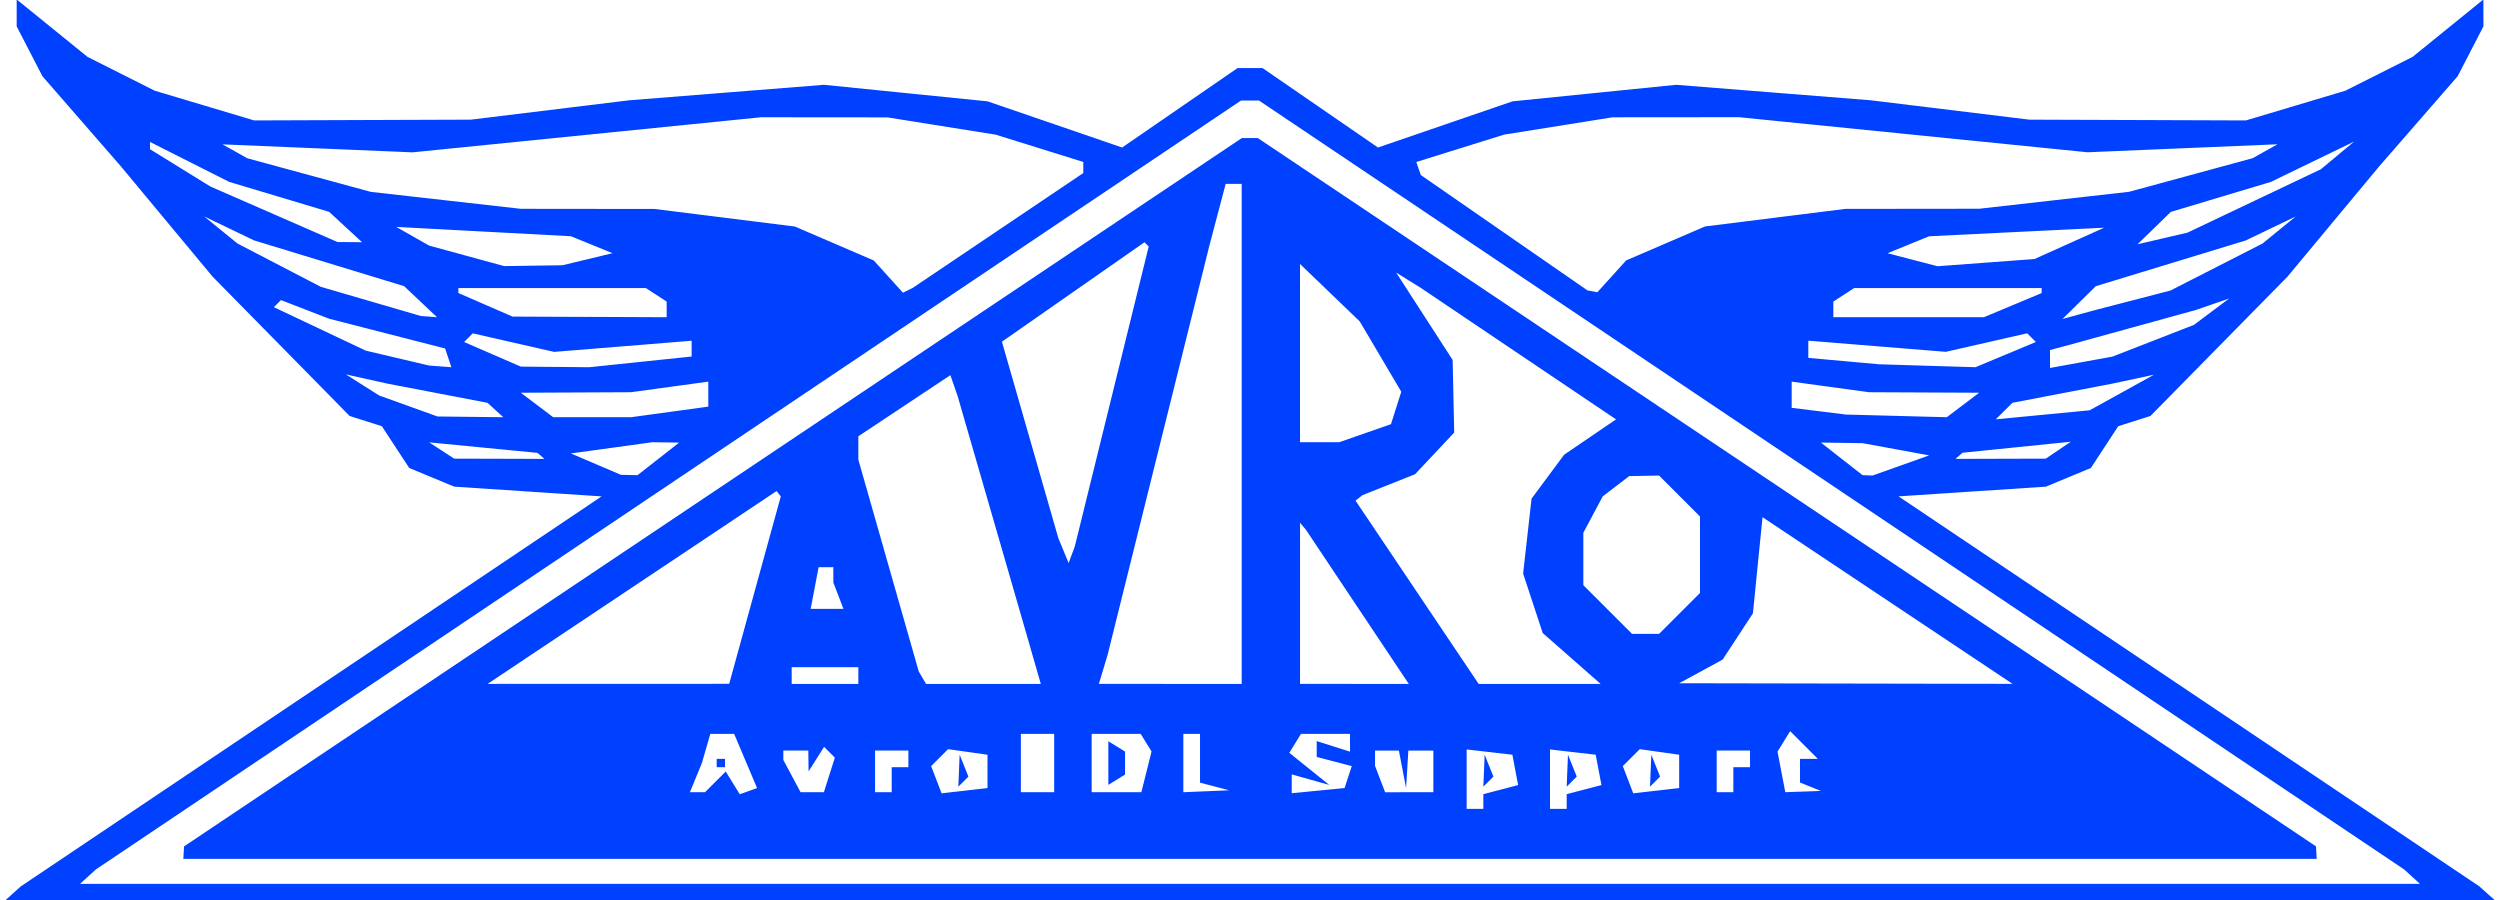
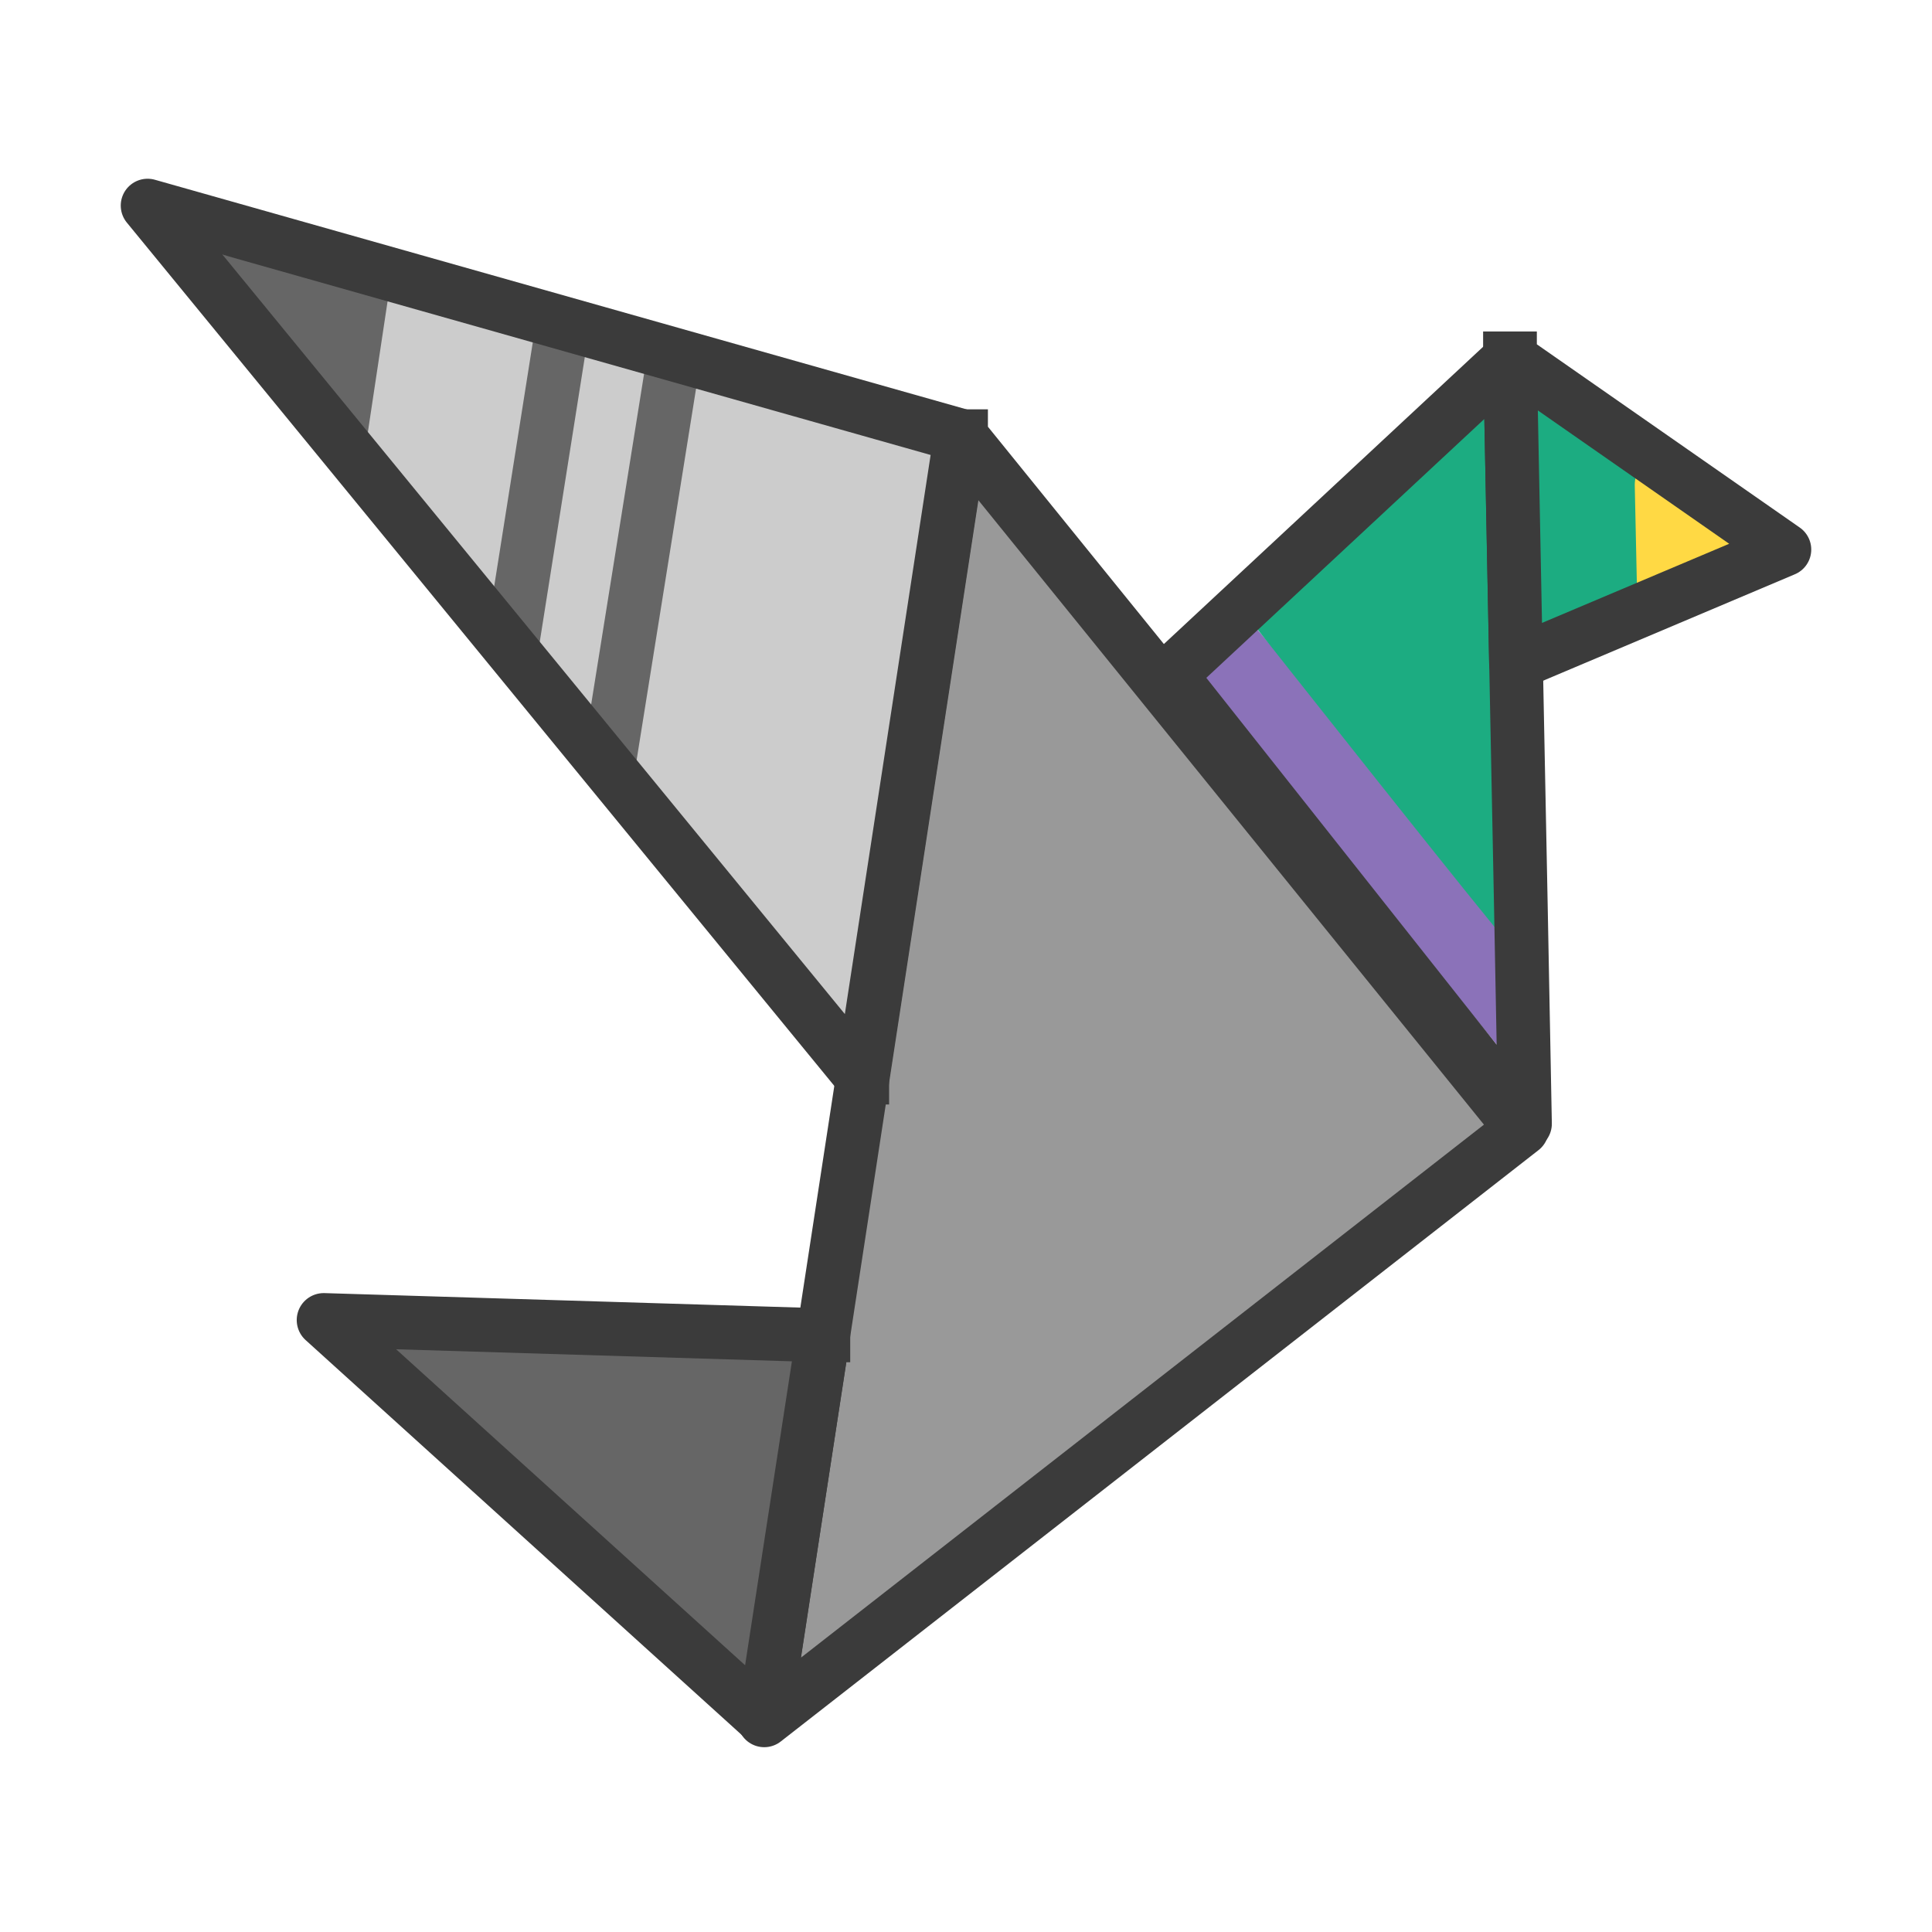
- <svg xmlns="http://www.w3.org/2000/svg" version="1.1" id="svg52" width="400" height="144" viewBox="0 0 134.579 48.449">
-   <g>
-     <path fill="#0040ff" fill-opacity="1" stroke-width="0.449" d="M 67.29,48.479 H 0.269 L 0.695,48.096 1.121,47.714 16.753,37.218 32.385,26.722 28.417,26.459 24.449,26.197 23.238,25.694 22.028,25.192 21.292,24.068 20.555,22.944 19.688,22.668 18.821,22.393 15.13,18.64 11.439,14.887 8.972,11.92 l -2.467,-2.967 -2.11,-2.424 -2.11,-2.424 -0.694,-1.342 -0.694,-1.342 v -0.725 -0.725 l 1.907,1.546 1.907,1.546 1.808,0.91 1.808,0.91 2.678,0.8 2.678,0.8 5.832,-0.021 5.832,-0.021 4.262,-0.521 4.262,-0.521 5.242,-0.417 5.242,-0.417 4.403,0.445 4.403,0.445 3.622,1.243 3.622,1.243 3.107,-2.138 3.107,-2.138 h 0.673 0.673 l 3.107,2.138 3.107,2.138 3.622,-1.243 3.622,-1.243 4.403,-0.445 4.403,-0.445 5.242,0.417 5.242,0.417 4.262,0.521 4.262,0.521 5.832,0.021 5.832,0.021 2.678,-0.8 2.678,-0.8 1.808,-0.91 1.808,-0.91 1.907,-1.546 1.907,-1.546 v 0.725 0.725 l -0.694,1.342 -0.694,1.342 -2.11,2.424 -2.11,2.424 -2.467,2.967 -2.467,2.967 -3.691,3.753 -3.691,3.753 -0.867,0.275 -0.867,0.275 -0.736,1.124 -0.736,1.124 -1.21,0.503 -1.21,0.503 -3.968,0.262 -3.968,0.262 15.632,10.496 15.632,10.496 0.426,0.382 0.426,0.382 z m 0,-0.897 H 130.273 L 129.847,47.193 129.421,46.805 98.597,26.109 67.774,5.413 H 67.29 66.805 L 35.982,26.109 5.159,46.805 4.733,47.193 4.307,47.581 Z m 0,-1.346 H 9.869 l 0.019,-0.336 0.019,-0.336 L 38.379,26.497 66.851,7.432 h 0.429 0.429 l 28.483,19.065 28.483,19.065 0.018,0.336 0.018,0.336 z m 12.112,-2.692 h 0.449 v -0.396 -0.396 l 0.936,-0.245 0.936,-0.245 -0.155,-0.817 -0.155,-0.817 -1.23,-0.142 -1.23,-0.142 v 1.6 1.6 z m 0.72,-1.467 -0.271,0.271 0.035,-0.86 0.035,-0.86 0.236,0.589 0.236,0.589 -0.271,0.271 z m 3.766,1.467 h 0.449 v -0.396 -0.396 l 0.936,-0.245 0.936,-0.245 -0.155,-0.817 -0.155,-0.817 -1.23,-0.142 -1.23,-0.142 v 1.6 1.6 z m 0.72,-1.467 -0.271,0.271 0.035,-0.86 0.035,-0.86 0.236,0.589 0.236,0.589 -0.271,0.271 z m -47.063,0.57 h 0.407 l 0.557,-0.557 0.557,-0.557 0.378,0.612 0.378,0.612 0.466,-0.167 0.466,-0.167 -0.617,-1.458 -0.617,-1.458 h -0.642 -0.642 l -0.226,0.785 -0.226,0.785 -0.323,0.785 -0.323,0.785 z m 1.259,-1.346 h -0.224 v -0.224 -0.224 h 0.224 0.224 v 0.224 0.224 z m 4.92,1.346 h 0.627 l 0.295,-0.931 0.295,-0.931 -0.29,-0.29 -0.29,-0.29 -0.417,0.66 -0.417,0.66 -0.007,-0.561 -0.007,-0.561 H 42.841 42.168 v 0.254 0.254 l 0.464,0.868 0.464,0.868 z m 3.828,0 h 0.449 V 41.974 41.301 h 0.449 0.449 v -0.449 -0.449 h -0.897 -0.897 v 1.121 1.121 z m 4.371,-0.082 1.236,-0.142 v -0.897 -0.897 l -1.061,-0.15 -1.061,-0.15 -0.456,0.456 -0.456,0.456 0.281,0.733 0.281,0.733 z m -0.063,-0.488 -0.271,0.271 0.035,-0.86 0.035,-0.86 0.236,0.589 0.236,0.589 z m 3.991,0.57 h 0.897 v -1.57 -1.57 h -0.897 -0.897 v 1.57 1.57 z m 4.253,0 h 1.337 l 0.275,-1.096 0.275,-1.096 -0.293,-0.474 -0.293,-0.474 H 60.086 58.766 v 1.57 1.57 z m 0.009,-0.673 -0.449,0.277 v -1.174 -1.174 l 0.449,0.277 0.449,0.277 v 0.62 0.62 z m 4.822,0.621 1.234,-0.052 -0.785,-0.205 -0.785,-0.205 v -1.313 -1.313 h -0.449 -0.449 v 1.57 1.57 z m 6.022,-0.032 1.423,-0.141 0.194,-0.59 0.194,-0.59 -0.944,-0.247 -0.944,-0.247 v -0.427 -0.427 l 0.897,0.285 0.897,0.285 v -0.479 -0.479 h -1.319 -1.319 l -0.315,0.51 -0.315,0.51 1.074,0.864 1.074,0.864 -1.009,-0.283 -1.009,-0.283 v 0.507 0.507 l 1.423,-0.141 z m 4.905,0.084 h 1.298 v -1.121 -1.121 h -0.673 -0.673 l -0.061,1.009 -0.061,1.009 -0.194,-1.009 -0.194,-1.009 h -0.642 -0.642 v 0.412 0.412 l 0.272,0.71 0.272,0.71 z m 13.295,-0.082 1.236,-0.142 v -0.897 -0.897 l -1.061,-0.15 -1.061,-0.15 -0.456,0.456 -0.456,0.456 0.281,0.733 0.281,0.733 z m -0.063,-0.488 -0.271,0.271 0.035,-0.86 0.035,-0.86 0.236,0.589 0.236,0.589 -0.271,0.271 z m 3.766,0.57 h 0.449 v -0.673 -0.673 h 0.449 0.449 v -0.449 -0.449 h -0.897 -0.897 v 1.121 1.121 z m 4.202,-0.035 0.957,-0.035 -0.561,-0.226 -0.561,-0.226 v -0.636 -0.636 h 0.481 0.481 l -0.746,-0.746 -0.746,-0.746 -0.34,0.55 -0.34,0.55 0.209,1.092 0.209,1.092 z m -64.312,-5.798 6.503,-0.002 1.389,-5.045 1.389,-5.045 -0.113,-0.144 -0.113,-0.144 -7.779,5.191 -7.779,5.191 z m 11.662,0.002 h 1.794 V 36.366 35.918 H 44.411 42.617 v 0.449 0.449 z m 8.526,0 h 3.09 l -0.614,-2.131 -0.614,-2.131 -1.622,-5.607 -1.622,-5.607 -0.198,-0.572 -0.198,-0.572 -2.477,1.645 -2.477,1.645 v 0.63 0.63 l 1.625,5.699 1.625,5.699 0.196,0.336 0.196,0.336 z m 10.061,0 h 3.843 V 23.357 9.899 h -0.431 -0.431 l -0.444,1.682 -0.444,1.682 -2.733,10.991 -2.733,10.991 -0.236,0.785 -0.236,0.785 z m 9.911,0 h 2.927 l -2.769,-4.15 -2.769,-4.15 -0.158,-0.187 -0.158,-0.187 v 4.336 4.336 z m 9.971,0 h 3.283 l -1.558,-1.368 -1.558,-1.368 -0.528,-1.601 -0.528,-1.601 0.227,-2.017 0.227,-2.017 0.876,-1.182 0.876,-1.182 1.398,-0.952 1.398,-0.952 -5.247,-3.534 -5.247,-3.534 -0.671,-0.417 -0.671,-0.417 0.777,1.202 0.777,1.202 0.743,1.149 0.743,1.149 0.042,1.955 0.042,1.955 -1.054,1.122 -1.054,1.122 -1.414,0.562 -1.414,0.562 -0.188,0.148 -0.188,0.148 3.314,4.933 3.314,4.933 z m 16.485,-0.019 8.972,0.017 -6.729,-4.487 -6.729,-4.487 -0.259,2.59 -0.259,2.59 -0.815,1.244 -0.815,1.244 -1.169,0.636 -1.169,0.636 8.972,0.017 z M 88.584,34.123 h 0.728 l 1.101,-1.101 1.101,-1.101 v -2.059 -2.059 l -1.101,-1.101 -1.101,-1.101 -0.805,0.014 -0.805,0.014 -0.712,0.546 -0.712,0.546 -0.522,0.98 -0.522,0.98 v 1.41 1.41 l 1.311,1.311 1.311,1.311 z M 44.521,32.778 h 0.883 L 45.132,32.068 44.86,31.359 V 30.947 30.535 H 44.464 44.067 l -0.214,1.121 -0.214,1.121 z m 13.171,-2.916 0.167,-0.449 1.989,-8.072 1.989,-8.072 -0.114,-0.114 -0.114,-0.114 -3.837,2.677 -3.837,2.677 1.518,5.285 1.518,5.285 0.277,0.673 0.277,0.673 z m 13.344,-6.056 h 1.055 l 1.394,-0.486 1.394,-0.486 0.277,-0.873 0.277,-0.873 -1.118,-1.893 -1.118,-1.893 -1.608,-1.546 -1.608,-1.546 v 4.798 4.798 z m -37.167,1.764 0.449,0.01 1.121,-0.877 1.121,-0.877 -0.722,-0.01 -0.722,-0.01 -2.193,0.302 -2.193,0.302 1.346,0.575 1.346,0.575 0.449,0.01 z m 66.662,0.02 0.27,0.01 1.525,-0.543 1.525,-0.543 -1.794,-0.329 -1.794,-0.329 -1.121,-0.016 -1.121,-0.016 1.121,0.877 1.121,0.877 0.27,0.01 z m -73.653,-0.894 2.43,0.007 -0.187,-0.162 -0.187,-0.162 -2.916,-0.283 -2.916,-0.283 0.673,0.438 0.673,0.438 2.43,0.007 z m 80.822,0 2.43,-0.007 0.673,-0.455 0.673,-0.455 -2.916,0.297 -2.916,0.297 -0.187,0.165 -0.187,0.165 2.43,-0.007 z m -82.378,-2.256 1.772,0.02 -0.426,-0.388 -0.426,-0.388 -2.692,-0.516 -2.692,-0.516 -1.121,-0.249 -1.121,-0.249 0.897,0.568 0.897,0.568 1.57,0.565 1.57,0.565 z m 6.55,0.02 h 2.095 l 2.081,-0.285 2.081,-0.285 v -0.673 -0.673 l -2.081,0.285 -2.081,0.285 -2.965,0.014 -2.965,0.014 0.871,0.659 0.871,0.659 z m 70.209,-0.072 2.718,0.072 0.871,-0.659 0.871,-0.659 -2.965,-0.014 -2.965,-0.014 -2.081,-0.285 -2.081,-0.285 v 0.705 0.705 l 1.458,0.181 1.458,0.181 z m 7.883,-0.058 2.526,-0.243 1.735,-0.959 1.735,-0.959 -1.121,0.241 -1.121,0.241 -2.692,0.516 -2.692,0.516 -0.449,0.445 -0.449,0.445 z m -86.265,-2.607 0.598,0.045 -0.168,-0.504 -0.168,-0.504 -3.122,-0.801 -3.122,-0.801 -1.296,-0.502 -1.296,-0.502 -0.191,0.191 -0.191,0.191 2.473,1.17 2.473,1.17 1.705,0.401 1.705,0.401 z m 6.177,0.028 1.841,0.018 2.757,-0.288 2.757,-0.288 v -0.425 -0.425 l -3.701,0.3 -3.701,0.3 -2.19,-0.499 -2.19,-0.499 -0.233,0.233 -0.233,0.233 1.526,0.662 1.526,0.662 1.841,0.018 z m 73.875,-0.061 2.594,0.078 1.625,-0.679 1.625,-0.679 -0.234,-0.234 -0.234,-0.234 -2.19,0.499 -2.19,0.499 -3.701,-0.3 -3.701,-0.3 v 0.463 0.463 l 1.907,0.172 1.907,0.172 z m 8.285,-0.187 1.682,-0.306 2.193,-0.854 2.193,-0.854 0.948,-0.71 0.948,-0.71 -0.897,0.309 -0.897,0.309 -3.364,0.928 -3.364,0.928 -0.561,0.15 -0.561,0.15 v 0.483 0.483 z m -88.947,-2.458 0.436,0.032 -0.885,-0.836 -0.885,-0.836 -4.037,-1.231 -4.037,-1.231 -1.346,-0.647 -1.346,-0.647 0.897,0.73 0.897,0.73 2.243,1.166 2.243,1.166 2.692,0.785 2.692,0.785 0.436,0.032 z m 8.648,0.014 4.15,0.018 V 16.655 16.233 L 35.327,15.87 34.766,15.507 h -5.045 -5.045 l -0.001,0.134 -0.001,0.134 1.458,0.634 1.458,0.634 4.15,0.018 z m 71.005,0.018 h 4.052 l 1.556,-0.65 1.556,-0.65 -0.001,-0.135 -0.001,-0.135 h -5.045 -5.045 l -0.561,0.363 -0.561,0.363 v 0.422 0.422 h 4.052 z m 9.182,-0.151 0.897,-0.244 2.007,-0.52 2.007,-0.52 2.479,-1.265 2.479,-1.265 0.897,-0.731 0.897,-0.731 -1.346,0.647 -1.346,0.647 -4.037,1.231 -4.037,1.231 -0.897,0.883 -0.897,0.883 z m -63.061,-1.296 0.257,-0.123 4.598,-3.096 4.598,-3.096 v -0.298 -0.298 l -2.355,-0.734 -2.355,-0.734 -2.916,-0.466 -2.916,-0.466 -3.406,-0.003 -3.406,-0.003 -9.379,0.944 -9.379,0.944 -5.115,-0.215 -5.115,-0.215 0.668,0.374 0.668,0.374 3.326,0.905 3.326,0.905 4.037,0.456 4.037,0.456 3.601,0.004 3.601,0.004 3.776,0.473 3.776,0.473 2.124,0.914 2.124,0.914 0.784,0.867 0.784,0.867 0.257,-0.123 z m 36.86,0.053 0.267,0.048 0.774,-0.856 0.774,-0.856 2.124,-0.914 2.124,-0.914 3.776,-0.473 3.776,-0.473 3.601,-0.004 3.601,-0.004 4.037,-0.456 4.037,-0.456 3.326,-0.905 3.326,-0.905 0.668,-0.374 0.668,-0.374 -5.115,0.215 -5.115,0.215 -9.379,-0.944 -9.379,-0.944 -3.406,0.003 -3.406,0.003 -2.916,0.466 -2.916,0.466 -2.364,0.737 -2.364,0.737 0.121,0.351 0.121,0.351 4.486,3.105 4.486,3.105 0.267,0.048 z M 28.71,14.302 l 1.57,-0.023 1.346,-0.324 1.346,-0.324 -1.121,-0.457 -1.121,-0.457 -4.701,-0.251 -4.701,-0.251 0.888,0.504 0.888,0.504 2.019,0.551 2.019,0.551 z m 78.199,-0.164 2.61,-0.194 1.876,-0.843 1.876,-0.843 -4.71,0.23 -4.71,0.23 -1.121,0.457 -1.121,0.457 1.346,0.35 1.346,0.35 z m -88.08,-1.104 0.66,0.005 -0.885,-0.817 -0.885,-0.817 -2.692,-0.807 -2.692,-0.807 -2.131,-1.075 -2.131,-1.075 v 0.195 0.195 l 1.626,1.005 1.626,1.005 3.421,1.494 3.421,1.494 z m 97.583,-0.198 1.346,-0.313 3.589,-1.706 3.589,-1.706 0.897,-0.746 0.897,-0.746 -2.243,1.087 -2.243,1.087 -2.692,0.807 -2.692,0.807 -0.897,0.872 -0.897,0.872 z" />
-   </g>
+ <svg xmlns="http://www.w3.org/2000/svg" version="1.1" width="40" height="40" viewBox="0 0 64 64">
+   <path id="body" fill="#999999" d="M 31.84,14.449 25.321,56.989 50.422,37.399 Z m 0,0" style="stroke-width:1.273" />
+   <path id="body-outline" fill="none" stroke="#3b3b3b" d="M 31.836,14.449 25.316,56.989 50.418,37.399 Z m 0,0" stroke-width="1.778" stroke-linecap="square" stroke-linejoin="round" />
+   <path id="tail" fill="#666666" d="m 27.28,44.222 -16.557,-0.498 14.598,13.061 z m 0,0" style="stroke-width:1.273" />
+   <path id="tail-outline" fill="none" stroke="#3b3b3b" d="M 27.27,44.233 10.723,43.729 25.313,56.939 Z m 0,0" stroke-width="1.787" stroke-linecap="square" stroke-linejoin="round" />
+   <path id="wing-light" fill="#cccccc" d="M 31,15 L 6,8 L 28,34 Z" style="stroke-width:1.273" />
+   <path id="wing-dark-3" fill="none" stroke="#666666" d="M 22.242,12.346 20.263,24.711" stroke-width="1.778" stroke-linecap="square" stroke-linejoin="round" />
+   <path id="wing-dark-2" fill="none" stroke="#666666" d="m 18.577,11.167 -1.492,9.43" stroke-width="1.778" stroke-linecap="square" stroke-linejoin="round" />
+   <path id="wing-dark-1a" fill="#666666" d="M 8.976,10.556 C 8.141,9.536 7.34,8.456 7.361,8.436 7.4,8.396 11.051,9.396 11.131,9.476 c 0.05,0.045 -0.423,3.019 -0.409,3.113 0.039,0.224 -0.91,-1.015 -1.746,-2.033 z m 0,0" style="stroke-width:1.273" />
+   <path id="wing-dark-1b" fill="none" stroke="#666666" d="m 12.026,9.411 -0.593,3.934" stroke-width="1.778" stroke-linecap="square" stroke-linejoin="round" />
+   <path id="wing-outline" fill="none" stroke="#3b3b3b" d="M 28.563,35.698 31.826,14.43 4.889,6.81 Z m 0,0" stroke-width="1.778" stroke-linecap="square" stroke-linejoin="round" />
+   <path id="neck-purple" fill="#8b72b9" d="m 39.43,22.204 1.86,-1.776 8.684,10.217 0.159,4.631" style="stroke-width:1.273" />
+   <path id="neck-green" fill="#1cac81" d="m 41.643,20.831 c -0.005,-0.025 2.87,-2.841 4.506,-4.307 l 3.169,-2.85 0.079,0.77 c 0.204,2.024 0.517,16.737 0.517,16.737 C 49.637,30.952 41.643,20.831 41.643,20.831 Z m 0,0" style="stroke-width:1.273" />
+   <path id="neck-outline" fill="none" stroke="#3b3b3b" d="m 38.755,22.363 11.265,-10.489 0.359,18.069 0.139,7.282 z m 0,0" stroke-width="1.778" stroke-linecap="square" stroke-linejoin="round" />
+   <path id="head-green" fill="#1cac81" d="m 50.746,18.647 c 0,-1.129 -0.065,-2.894 -0.031,-3.541 l 0.085,-1.667 2.084,1.104 2.173,1.473 -0.369,1.775 -0.228,1.92 -1.432,0.517 -2.278,0.89 z m 0,0" style="stroke-width:1.273" />
+   <path id="beak" fill="none" stroke="#ffd944" d="m 56.396,19.08 -1.278,-3.024 0.075,3.512 2.015,-1.398" stroke-width="1.929" stroke-linecap="square" stroke-linejoin="round" />
+   <path id="head-outline" fill="none" stroke="#3b3b3b" d="m 50.02,11.869 0.198,10.096 8.893,-3.76 z m 0,0" stroke-width="1.778" stroke-linecap="square" stroke-linejoin="round" />
</svg>
